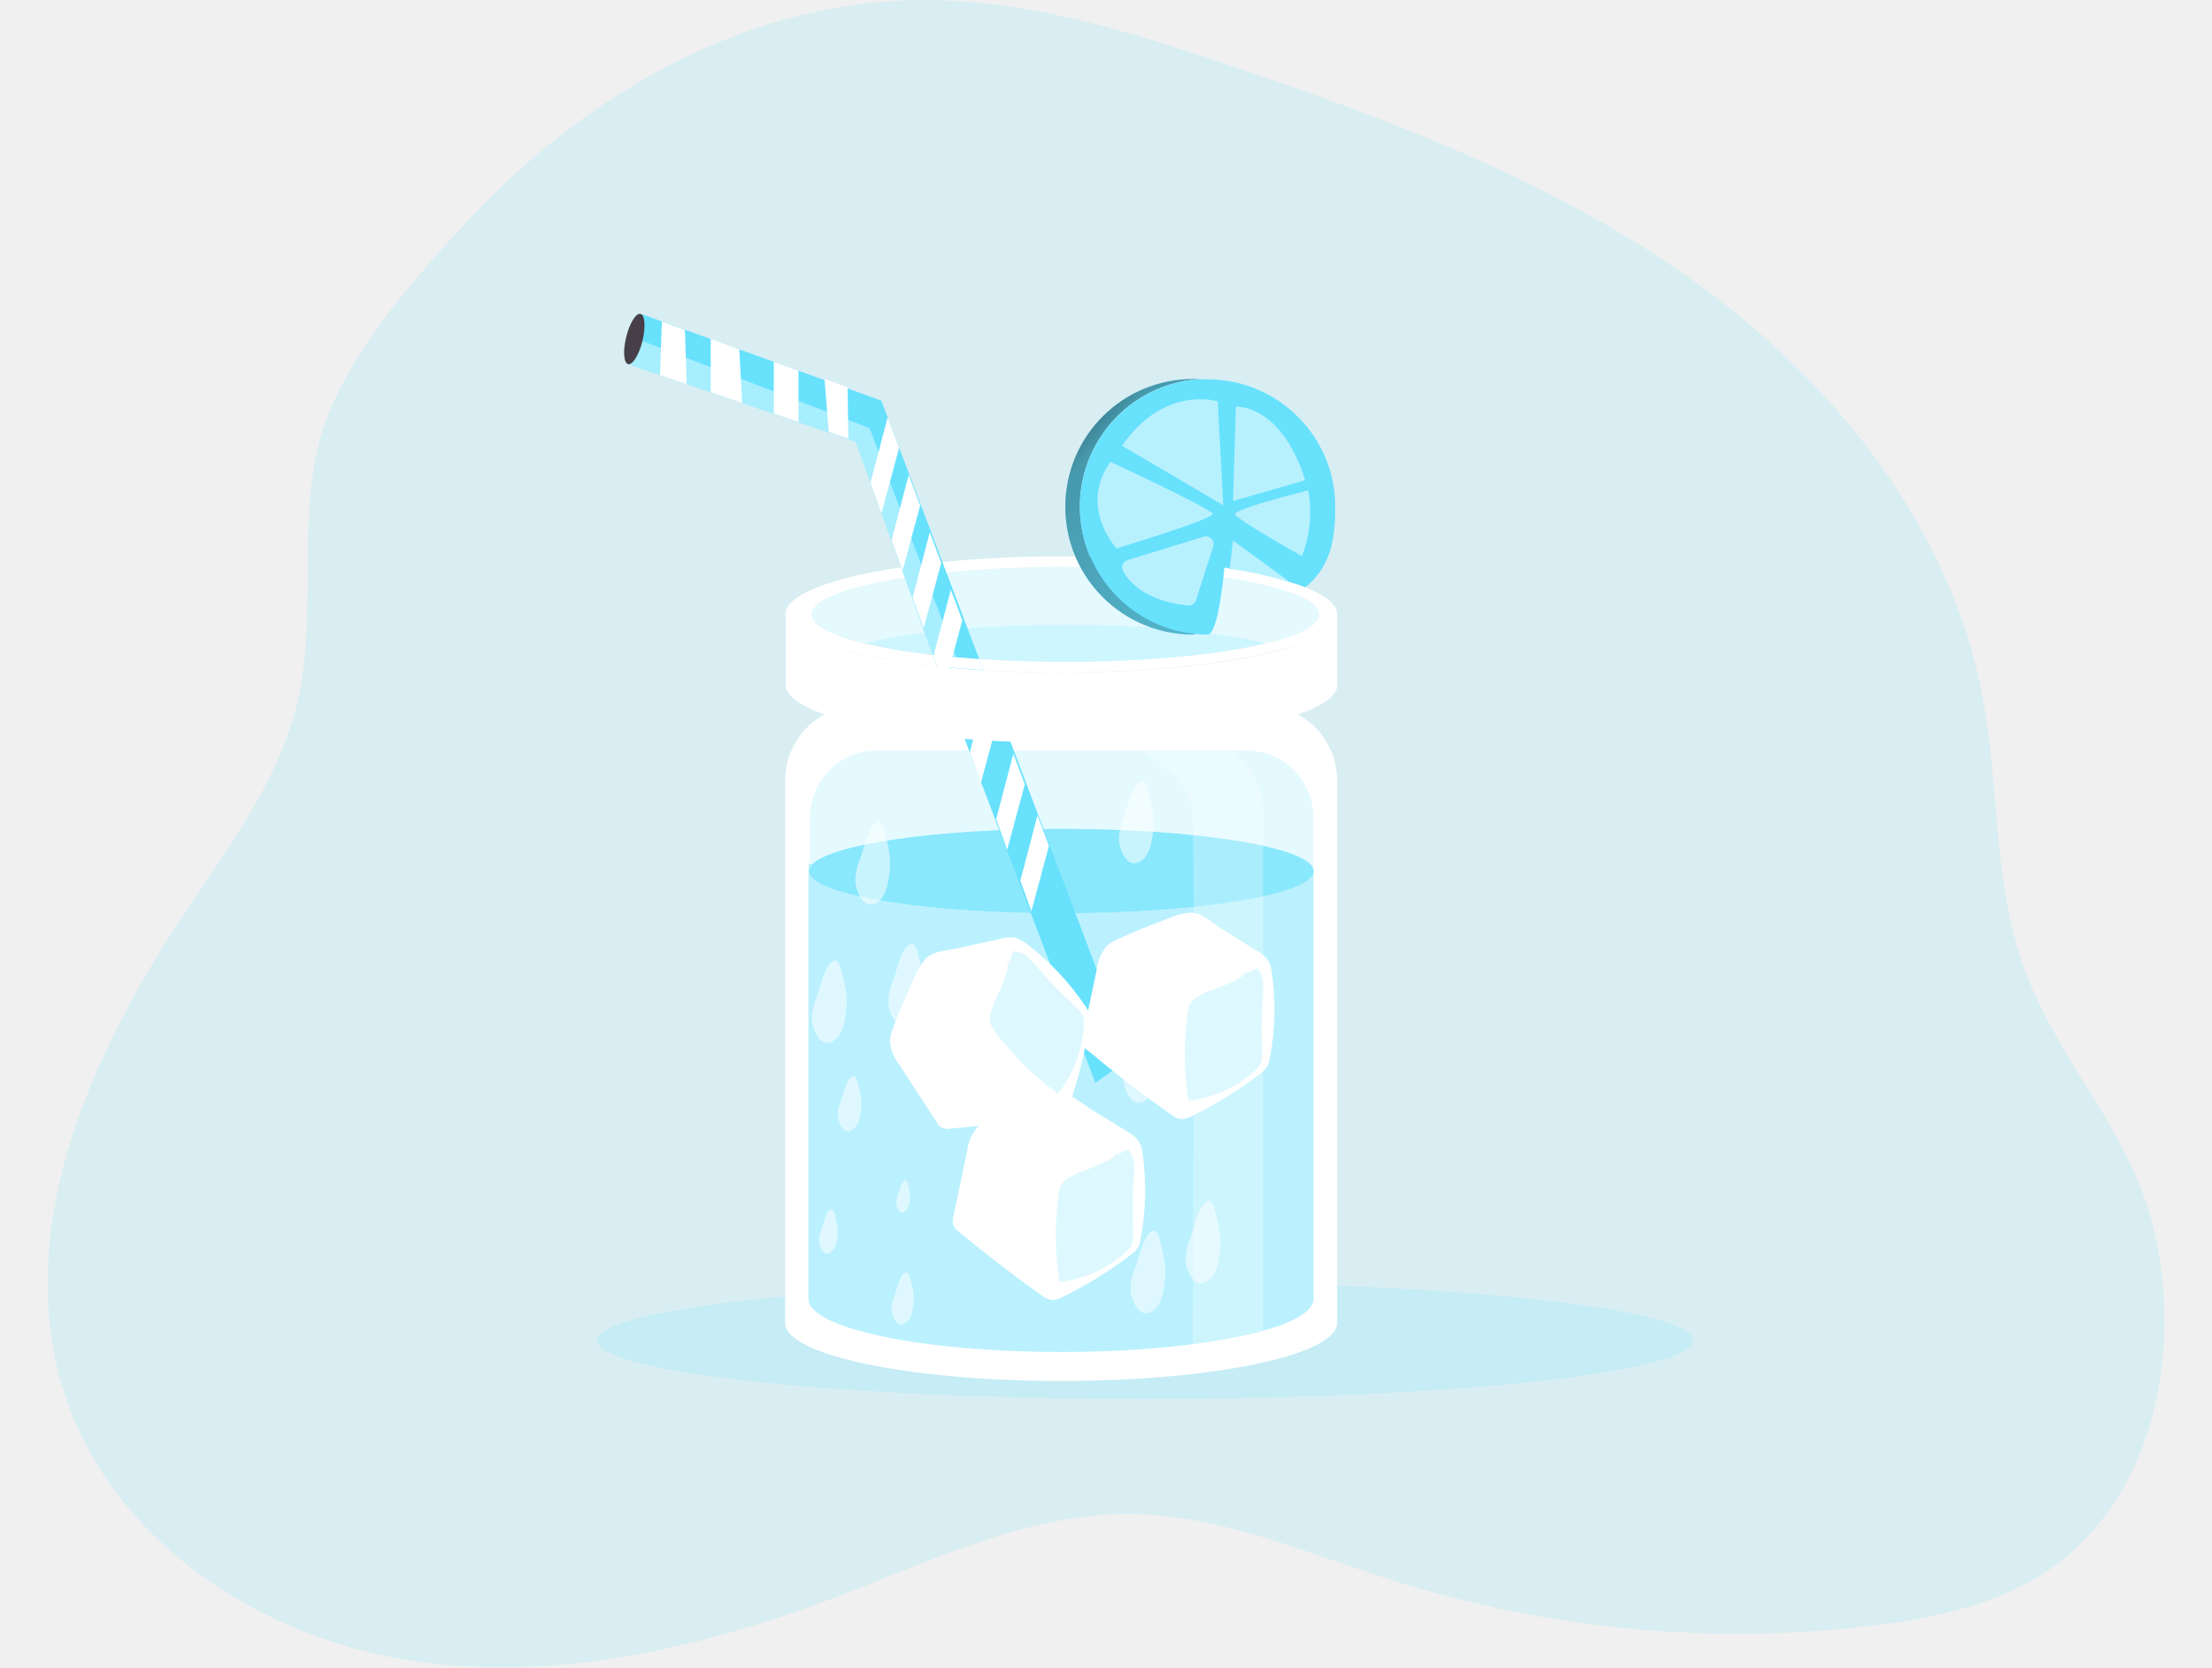
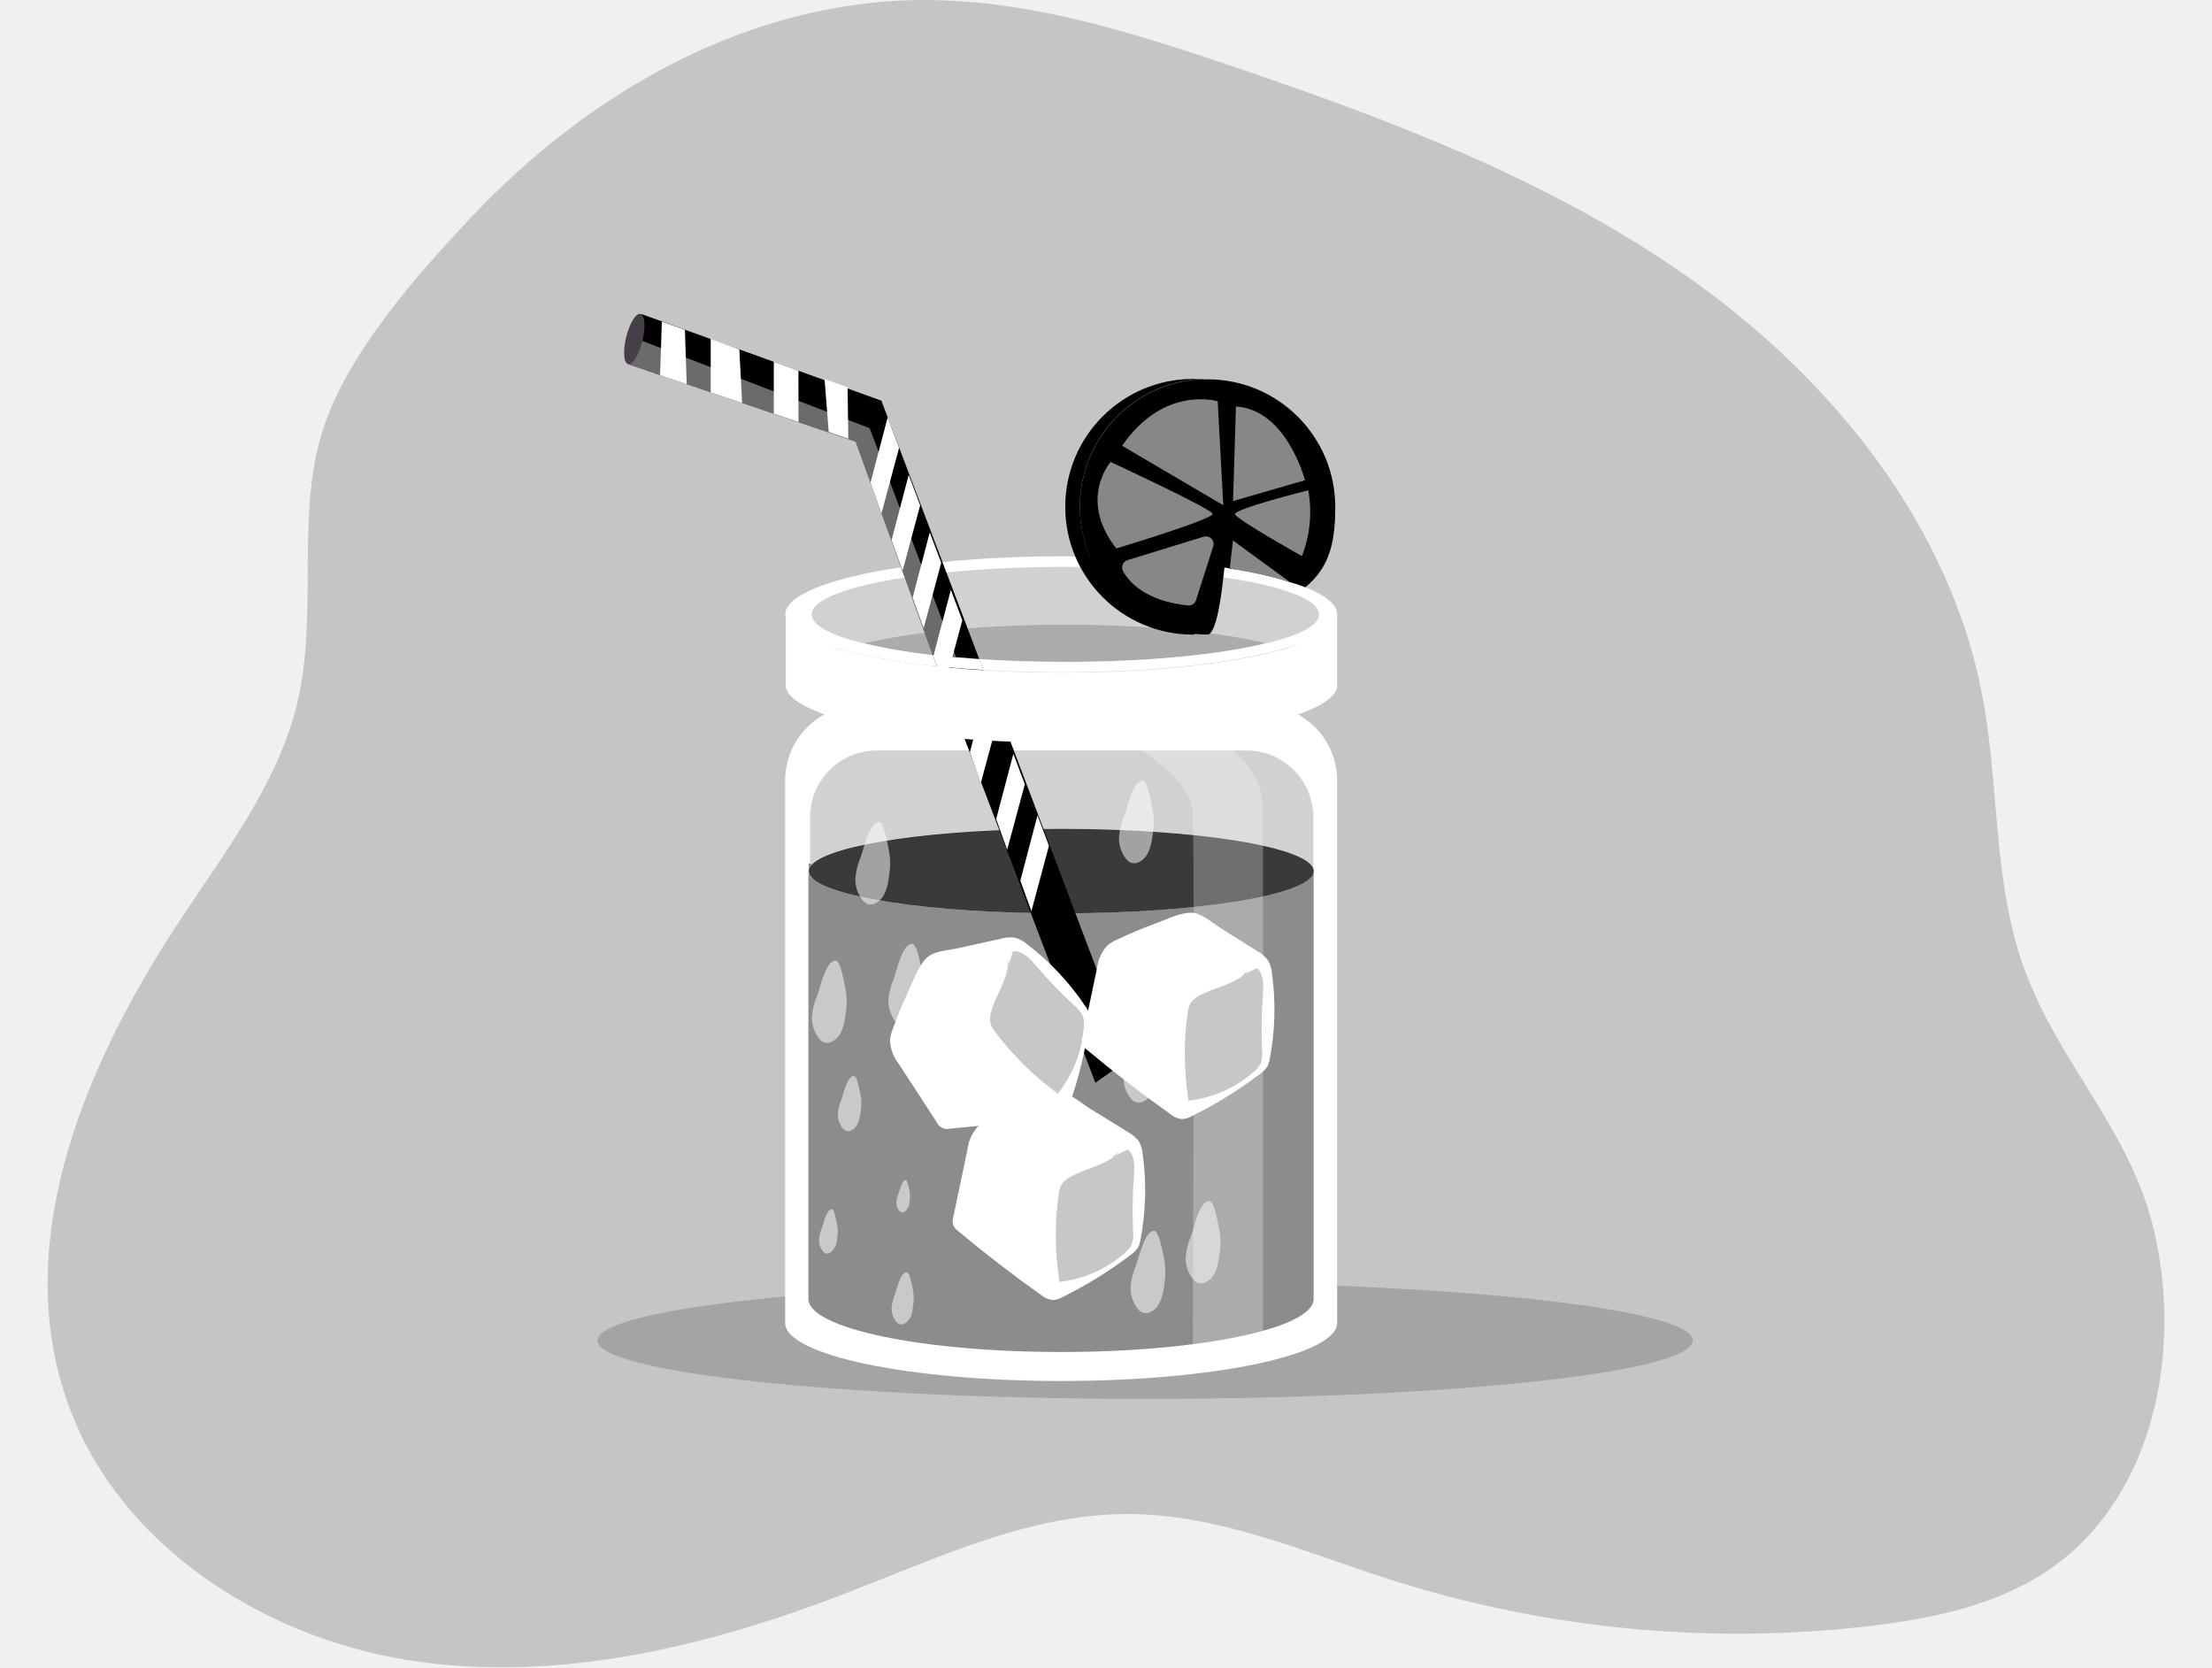
<svg xmlns="http://www.w3.org/2000/svg" id="Layer_1" data-name="Layer 1" viewBox="0 0 339.56 267.44" width="406" height="306" class="illustration styles_illustrationTablet__1DWOa">
  <defs>
    <linearGradient id="linear-gradient" x1="189.7" y1="98.44" x2="265.73" y2="164.33" gradientUnits="userSpaceOnUse">
      <stop offset="0.01" />
      <stop offset="0.13" stop-opacity="0.69" />
      <stop offset="0.25" stop-opacity="0.32" />
      <stop offset="1" stop-opacity="0" />
    </linearGradient>
  </defs>
-   <path d="M235.38,34.52" transform="translate(-39.96 -43.8)" fill="#68e1fd" opacity="0.18" style="isolation: isolate;" />
-   <path d="M377.94,241.52c-3.84-16.83-15.92-27.47-21.36-43.67-4.54-13.54-3.59-28.27-6.23-42.3-5.1-27.12-23.6-50.31-46-66.42s-48.63-26-74.77-34.84c-10.32-3.49-20.81-6.87-31.5-8.81a98.53,98.53,0,0,0-16.36-1.67c-28.54-.37-54.65,14.49-73.8,34.83C99.25,87.84,87.79,100.77,84,113.1c-4.39,14.21-.3,30.51-4.44,45.21-3.35,11.88-11,22-17.81,32.26C46.4,213.57,34,242.16,43,268.31c7.82,22.78,30.87,37.94,54.66,41.75s48.13-2.09,70.59-10.79c14.68-5.68,29.43-12.69,45.17-12.62,14.62.06,28.41,6.22,42.34,10.65a183.39,183.39,0,0,0,76.55,7.31c10.26-1.21,20.76-3.43,29.21-9.38C377.74,283.78,382.36,260.89,377.94,241.52ZM241.71,138c-.51-.2-1.06-.4-1.64-.6A68.8,68.8,0,0,0,229.59,135a1.45,1.45,0,0,0-.86-.17v0c0,.14-.06.72-.16,1.55-.32,3-1.16,9.2-2.53,9.2a20.47,20.47,0,0,1-18-10.81c-.3-.55-.57-1.11-.82-1.69a20.49,20.49,0,0,1,17.71-28.44c.38,0,.77,0,1.16,0a20.49,20.49,0,0,1,20.49,20.49C246.53,131.27,245.37,135,241.71,138Z" transform="translate(-39.96 -43.8)" fill="#68e1fd" opacity="0.18" style="isolation: isolate;" />
-   <ellipse cx="176.06" cy="215.01" rx="87.85" ry="9.37" fill="#68e1fd" opacity="0.17" />
+   <path d="M235.38,34.52" transform="translate(-39.96 -43.8)" fill="currentColor" opacity="0.18" style="isolation: isolate;" />
+   <path d="M377.94,241.52c-3.84-16.83-15.92-27.47-21.36-43.67-4.54-13.54-3.59-28.27-6.23-42.3-5.1-27.12-23.6-50.31-46-66.42s-48.63-26-74.77-34.84c-10.32-3.49-20.81-6.87-31.5-8.81a98.53,98.53,0,0,0-16.36-1.67c-28.54-.37-54.65,14.49-73.8,34.83C99.25,87.84,87.79,100.77,84,113.1c-4.39,14.21-.3,30.51-4.44,45.21-3.35,11.88-11,22-17.81,32.26C46.4,213.57,34,242.16,43,268.31c7.82,22.78,30.87,37.94,54.66,41.75s48.13-2.09,70.59-10.79c14.68-5.68,29.43-12.69,45.17-12.62,14.62.06,28.41,6.22,42.34,10.65a183.39,183.39,0,0,0,76.55,7.31c10.26-1.21,20.76-3.43,29.21-9.38C377.74,283.78,382.36,260.89,377.94,241.52ZM241.71,138c-.51-.2-1.06-.4-1.64-.6A68.8,68.8,0,0,0,229.59,135a1.45,1.45,0,0,0-.86-.17v0c0,.14-.06.72-.16,1.55-.32,3-1.16,9.2-2.53,9.2a20.47,20.47,0,0,1-18-10.81c-.3-.55-.57-1.11-.82-1.69a20.49,20.49,0,0,1,17.71-28.44c.38,0,.77,0,1.16,0a20.49,20.49,0,0,1,20.49,20.49C246.53,131.27,245.37,135,241.71,138Z" transform="translate(-39.96 -43.8)" fill="currentColor" opacity="0.18" style="isolation: isolate;" />
+   <ellipse cx="176.06" cy="215.01" rx="87.85" ry="9.37" fill="currentColor" opacity="0.17" />
  <path d="M182.63,150.66A98.7,98.7,0,0,1,167.29,148c-5.66-1.56-9-3.51-9-5.63,0-3.13,7.33-5.9,18.58-7.58l.61,1.69c-9.1,1.39-14.91,3.51-14.91,5.89,0,1.73,3.09,3.33,8.29,4.61l.16,0a92.74,92.74,0,0,0,10.93,1.84Z" transform="translate(-39.96 -43.8)" fill="#fff" />
  <path d="M243.91,142.35c0,1.73-3.08,3.33-8.28,4.61l-.16,0c-7.44,1.8-19.11,3-32.24,3s-24.8-1.16-32.23-3l-.16,0c-5.2-1.28-8.29-2.88-8.29-4.61,0-4.22,18.22-7.62,40.68-7.62S243.91,138.13,243.91,142.35Z" transform="translate(-39.96 -43.8)" fill="#fff" />
  <path d="M246.82,169v87c0,5.14-19.82,9.31-44.27,9.31s-44.28-4.17-44.28-9.31V169a12.09,12.09,0,0,1,12.09-12.08h64.37A12.08,12.08,0,0,1,246.82,169Z" transform="translate(-39.96 -43.8)" fill="#fff" />
-   <path d="M243.05,183.5v68.64c0,4.71-18.13,8.52-40.5,8.52S162,256.85,162,252.14V183.5c0,3.76,18.13,6.8,40.51,6.8S243.05,187.26,243.05,183.5Z" transform="translate(-39.96 -43.8)" fill="#68e1fd" opacity="0.45" />
-   <path d="M243,174.87v8.41c-.71-3.65-18.56-6.57-40.48-6.57-20.2,0-36.94,2.48-40,5.72a1.7,1.7,0,0,0-.25.31v-7.87A10.69,10.69,0,0,1,173,164.18h59.35A10.7,10.7,0,0,1,243,174.87Z" transform="translate(-39.96 -43.8)" fill="#68e1fd" opacity="0.18" style="isolation: isolate;" />
-   <path d="M162.55,182.43a1.55,1.55,0,0,0-.51,1.07v-1.23Z" transform="translate(-39.96 -43.8)" fill="#68e1fd" opacity="0.45" />
-   <path d="M243.05,183.27v.23a1.64,1.64,0,0,0,0-.22Z" transform="translate(-39.96 -43.8)" fill="#68e1fd" opacity="0.45" />
-   <path d="M243.05,183.5a1.8,1.8,0,0,1,0,.22c-.68,3.66-18.54,6.58-40.48,6.58-20.84,0-38-2.64-40.25-6a1.39,1.39,0,0,1-.26-.77,1.29,1.29,0,0,1,.26-.76,1.7,1.7,0,0,1,.25-.31c3.06-3.24,19.8-5.72,40-5.72,21.92,0,39.77,2.92,40.48,6.57A1.64,1.64,0,0,1,243.05,183.5Z" transform="translate(-39.96 -43.8)" fill="#68e1fd" opacity="0.77" />
-   <path d="M243.91,142.35c0,1.73-3.08,3.33-8.28,4.61l-.16,0c-7.44,1.8-19.11,3-32.24,3s-24.8-1.16-32.23-3l-.16,0c-5.2-1.28-8.29-2.88-8.29-4.61,0-4.22,18.22-7.62,40.68-7.62S243.91,138.13,243.91,142.35Z" transform="translate(-39.96 -43.8)" fill="#68e1fd" opacity="0.18" style="isolation: isolate;" />
-   <path d="M235.47,147c-7.44,1.8-19.11,3-32.24,3s-24.8-1.16-32.23-3c7.43-1.81,19.11-3,32.23-3S228,145.19,235.47,147Z" transform="translate(-39.96 -43.8)" fill="#68e1fd" opacity="0.18" style="isolation: isolate;" />
+   <path d="M243.05,183.5v68.64c0,4.71-18.13,8.52-40.5,8.52S162,256.85,162,252.14V183.5c0,3.76,18.13,6.8,40.51,6.8S243.05,187.26,243.05,183.5Z" transform="translate(-39.96 -43.8)" fill="currentColor" opacity="0.45" />
+   <path d="M243,174.87v8.41c-.71-3.65-18.56-6.57-40.48-6.57-20.2,0-36.94,2.48-40,5.72a1.7,1.7,0,0,0-.25.31v-7.87A10.69,10.69,0,0,1,173,164.18h59.35A10.7,10.7,0,0,1,243,174.87Z" transform="translate(-39.96 -43.8)" fill="currentColor" opacity="0.18" style="isolation: isolate;" />
+   <path d="M162.55,182.43a1.55,1.55,0,0,0-.51,1.07v-1.23Z" transform="translate(-39.96 -43.8)" fill="currentColor" opacity="0.45" />
+   <path d="M243.05,183.27v.23a1.64,1.64,0,0,0,0-.22Z" transform="translate(-39.96 -43.8)" fill="currentColor" opacity="0.45" />
+   <path d="M243.05,183.5a1.8,1.8,0,0,1,0,.22c-.68,3.66-18.54,6.58-40.48,6.58-20.84,0-38-2.64-40.25-6a1.39,1.39,0,0,1-.26-.77,1.29,1.29,0,0,1,.26-.76,1.7,1.7,0,0,1,.25-.31c3.06-3.24,19.8-5.72,40-5.72,21.92,0,39.77,2.92,40.48,6.57A1.64,1.64,0,0,1,243.05,183.5Z" transform="translate(-39.96 -43.8)" fill="currentColor" opacity="0.77" />
+   <path d="M243.91,142.35c0,1.73-3.08,3.33-8.28,4.61l-.16,0c-7.44,1.8-19.11,3-32.24,3s-24.8-1.16-32.23-3l-.16,0c-5.2-1.28-8.29-2.88-8.29-4.61,0-4.22,18.22-7.62,40.68-7.62S243.91,138.13,243.91,142.35Z" transform="translate(-39.96 -43.8)" fill="currentColor" opacity="0.18" style="isolation: isolate;" />
+   <path d="M235.47,147c-7.44,1.8-19.11,3-32.24,3s-24.8-1.16-32.23-3c7.43-1.81,19.11-3,32.23-3S228,145.19,235.47,147Z" transform="translate(-39.96 -43.8)" fill="currentColor" opacity="0.18" style="isolation: isolate;" />
  <path d="M212.81,162.67S223.26,168,223.64,174s0,89.84,0,89.84l11.29-1.49V173.73s.89-6.75-8.58-12.27Z" transform="translate(-39.96 -43.8)" fill="#fff" opacity="0.27" />
-   <polygon points="173.46 169.17 171.1 171.54 168.07 173.68 142.67 106.86 141.97 105.04 141.94 104.95 137.5 92.66 136.89 90.97 129.62 70.84 102.52 61.62 99.13 60.47 93.2 58.45 93.52 57.2 95.27 50.38 95.49 50.46 99.19 51.79 133.75 64.27 143.55 90.15 144.18 91.82 149.44 105.71 150.11 107.48 173.46 169.17" fill="#68e1fd" />
+   <polygon points="173.46 169.17 171.1 171.54 168.07 173.68 142.67 106.86 141.97 105.04 141.94 104.95 137.5 92.66 136.89 90.97 129.62 70.84 102.52 61.62 99.13 60.47 93.2 58.45 93.52 57.2 95.27 50.38 95.49 50.46 99.19 51.79 133.75 64.27 143.55 90.15 144.18 91.82 149.44 105.71 150.11 107.48 173.46 169.17" fill="currentColor" />
  <polygon points="150.7 110.18 147.94 120.66 149.71 125.55 152.54 115.07 150.7 110.18" fill="#fff" />
  <polygon points="154.92 120.91 152.16 131.39 153.93 136.29 156.76 125.8 154.92 120.91" fill="#fff" />
  <polygon points="158.79 130.78 156.04 141.26 157.81 146.16 160.63 135.67 158.79 130.78" fill="#fff" />
  <polygon points="145.72 105.38 141.94 104.95 129.62 70.84 93.2 58.45 93.52 57.2 95.41 54.69 131.87 68.68 145.72 105.38" fill="#fff" opacity="0.42" />
  <polygon points="141.51 85.39 138.76 95.86 140.53 100.76 143.35 90.28 141.51 85.39" fill="#fff" />
  <polygon points="144.89 94.61 142.13 105.09 143.9 109.98 146.73 99.5 144.89 94.61" fill="#fff" />
  <ellipse cx="134.08" cy="98.17" rx="4.15" ry="1.34" transform="translate(-33.28 161.08) rotate(-76.16)" fill="#473f47" />
  <polygon points="102.23 52.91 102.52 61.62 98.25 60.17 98.53 51.58 102.23 52.91" fill="#fff" />
  <polygon points="110.96 56.04 111.41 64.64 106.37 62.93 106.37 54.34 110.96 56.04" fill="#fff" />
  <polygon points="116.49 58.03 116.49 66.35 120.45 67.69 120.44 59.46 116.49 58.03" fill="#fff" />
  <polyline points="128.33 62.13 128.44 70.37 125.3 69.3 124.63 60.8" fill="#fff" />
  <polygon points="134.76 66.94 132 77.42 133.77 82.32 136.59 71.83 134.76 66.94" fill="#fff" />
  <polygon points="138.13 76.17 135.38 86.64 137.15 91.54 139.97 81.06 138.13 76.17" fill="#fff" />
  <path d="M246.82,142.35v11.26s0,.07,0,.19,0,.13,0,.22-.05.2-.09.33c-.74,2-4.52,3.83-10.37,5.28-8.11,2-20.23,3.29-33.76,3.29s-25.66-1.28-33.78-3.29c-5.82-1.44-9.59-3.26-10.35-5.26a1.89,1.89,0,0,1-.1-.35c0-.08,0-.16,0-.22s0-.19,0-.19V142.35c1.4,3,6.3,4.86,8.88,5.67l.14,0c8.08,2.23,20.87,3.67,35.26,3.67s27.17-1.44,35.26-3.67l.13,0C240.53,147.2,245.42,145.32,246.82,142.35Z" transform="translate(-39.96 -43.8)" fill="#fff" />
  <path d="M189.4,149.51c-2.63-.18-5.13-.4-7.47-.67l.7,1.82q3.56.38,7.44.62Z" transform="translate(-39.96 -43.8)" fill="#fff" />
  <path d="M246.82,142.35c0,2.12-3.35,4.07-9,5.63-8.09,2.23-20.87,3.67-35.26,3.67-4.34,0-8.52-.13-12.48-.37l-.67-1.77c4.32.29,9,.45,13.83.45,13.13,0,24.8-1.16,32.24-3l.16,0c5.2-1.28,8.28-2.88,8.28-4.61,0-1.15-1.34-2.23-3.75-3.21a42.46,42.46,0,0,0-7.29-2c-1.34-.27-2.77-.52-4.3-.74A166.49,166.49,0,0,0,208,134.78c-1.56,0-3.15-.05-4.76-.05-6.9,0-13.4.32-19.09.89l-.63-1.67a189.37,189.37,0,0,1,19-.91c1.56,0,3.1,0,4.62.05a167.76,167.76,0,0,1,21.56,1.75l.86.14a60.58,60.58,0,0,1,12.12,3C245,139.3,246.82,140.77,246.82,142.35Z" transform="translate(-39.96 -43.8)" fill="#fff" />
  <path d="M192.85,194.38a5.36,5.36,0,0,1,2.28-.17,5,5,0,0,1,1.9,1,41.9,41.9,0,0,1,9.41,10,3.87,3.87,0,0,1,.58,1.1,4.2,4.2,0,0,1,0,1.73,65.65,65.65,0,0,1-3,12.51,3.46,3.46,0,0,1-.81,1.48,3.55,3.55,0,0,1-1.88.71q-8.25,1.38-16.58,2.09a1.85,1.85,0,0,1-2.19-1.07l-6-9.22a6.72,6.72,0,0,1-1.48-3.87,6.32,6.32,0,0,1,.43-1.75c.71-2,1.52-3.94,2.41-5.85.79-1.67,1.64-4.27,3-5.58,1.17-1.16,3.29-1.2,4.85-1.55Z" transform="translate(-39.96 -43.8)" fill="#fff" />
-   <path d="M194.07,197.45c.18,3-1.81,5.55-2.68,8.38a3.84,3.84,0,0,0-.15,2.22,4.32,4.32,0,0,0,.77,1.33,47.74,47.74,0,0,0,10,9.84,19.34,19.34,0,0,0,4.18-10.78,4.1,4.1,0,0,0-.14-1.6,4.72,4.72,0,0,0-1.38-1.74,74.27,74.27,0,0,1-6.1-6.32c-.93-1.1-2-2.32-3.46-2.4a.31.31,0,0,0-.25.05.35.35,0,0,0-.12.21l-.85,2.5" transform="translate(-39.96 -43.8)" fill="#68e1fd" opacity="0.22" />
+   <path d="M194.07,197.45c.18,3-1.81,5.55-2.68,8.38a3.84,3.84,0,0,0-.15,2.22,4.32,4.32,0,0,0,.77,1.33,47.74,47.74,0,0,0,10,9.84,19.34,19.34,0,0,0,4.18-10.78,4.1,4.1,0,0,0-.14-1.6,4.72,4.72,0,0,0-1.38-1.74,74.27,74.27,0,0,1-6.1-6.32c-.93-1.1-2-2.32-3.46-2.4a.31.31,0,0,0-.25.05.35.35,0,0,0-.12.21l-.85,2.5" transform="translate(-39.96 -43.8)" fill="currentColor" opacity="0.22" />
  <path d="M234,196.36a5.33,5.33,0,0,1,1.74,1.49,4.94,4.94,0,0,1,.62,2.07,41.79,41.79,0,0,1-.35,13.71,4.43,4.43,0,0,1-.36,1.19,4.33,4.33,0,0,1-1.21,1.24,67.31,67.31,0,0,1-10.94,6.77,3.5,3.5,0,0,1-1.62.48,3.58,3.58,0,0,1-1.83-.82q-6.82-4.83-13.24-10.2a1.85,1.85,0,0,1-.8-2.3l2.26-10.75a6.79,6.79,0,0,1,1.68-3.78,6.12,6.12,0,0,1,1.55-.94q2.85-1.36,5.82-2.45c1.75-.64,4.18-1.88,6.05-1.87,1.64,0,3.18,1.46,4.53,2.32Z" transform="translate(-39.96 -43.8)" fill="#fff" />
-   <path d="M232.7,199.4c-2,2.22-5.2,2.66-7.81,4a3.9,3.9,0,0,0-1.68,1.48,4.44,4.44,0,0,0-.39,1.48,47.74,47.74,0,0,0,.16,14,19.27,19.27,0,0,0,10.55-4.71,3.88,3.88,0,0,0,1-1.22,4.74,4.74,0,0,0,.25-2.22,73.48,73.48,0,0,1,.13-8.78c.11-1.44.2-3.07-.76-4.14a.42.42,0,0,0-.22-.15.39.39,0,0,0-.23.07l-2.37,1.18" transform="translate(-39.96 -43.8)" fill="#68e1fd" opacity="0.22" />
+   <path d="M232.7,199.4c-2,2.22-5.2,2.66-7.81,4a3.9,3.9,0,0,0-1.68,1.48,4.44,4.44,0,0,0-.39,1.48,47.74,47.74,0,0,0,.16,14,19.27,19.27,0,0,0,10.55-4.71,3.88,3.88,0,0,0,1-1.22,4.74,4.74,0,0,0,.25-2.22,73.48,73.48,0,0,1,.13-8.78c.11-1.44.2-3.07-.76-4.14a.42.42,0,0,0-.22-.15.39.39,0,0,0-.23.07l-2.37,1.18" transform="translate(-39.96 -43.8)" fill="currentColor" opacity="0.22" />
  <path d="M213.27,225.38a5.33,5.33,0,0,1,1.74,1.49,5.09,5.09,0,0,1,.62,2.07,42.07,42.07,0,0,1-.36,13.71,3.81,3.81,0,0,1-.36,1.19,4.33,4.33,0,0,1-1.21,1.24,66.8,66.8,0,0,1-10.93,6.77,3.54,3.54,0,0,1-1.63.48,3.59,3.59,0,0,1-1.82-.82q-6.82-4.83-13.24-10.2a2.5,2.5,0,0,1-.84-1,2.42,2.42,0,0,1,0-1.28l2.26-10.75a6.72,6.72,0,0,1,1.68-3.78,6.24,6.24,0,0,1,1.54-.94c1.9-.91,3.85-1.73,5.83-2.45,1.74-.64,4.18-1.88,6-1.87,1.64,0,3.17,1.46,4.53,2.32Z" transform="translate(-39.96 -43.8)" fill="#fff" />
-   <path d="M212,228.42c-1.95,2.22-5.2,2.66-7.8,4.05a3.84,3.84,0,0,0-1.68,1.48,4.38,4.38,0,0,0-.39,1.48,47.74,47.74,0,0,0,.15,14,19.37,19.37,0,0,0,10.56-4.71,3.94,3.94,0,0,0,1-1.23,4.69,4.69,0,0,0,.25-2.21,71.44,71.44,0,0,1,.13-8.78c.11-1.44.2-3.07-.77-4.14a.42.42,0,0,0-.22-.15.39.39,0,0,0-.23.07l-2.36,1.18" transform="translate(-39.96 -43.8)" fill="#68e1fd" opacity="0.22" />
-   <path d="M207.17,133.09A176.64,176.64,0,0,1,226,134.45c-.1,2-.7,11.14-2.29,11.14a20.49,20.49,0,0,1,0-41c.39,0,.78,0,1.16,0a20.49,20.49,0,0,0-17.71,28.44Z" transform="translate(-39.96 -43.8)" fill="#68e1fd" />
+   <path d="M212,228.42c-1.95,2.22-5.2,2.66-7.8,4.05a3.84,3.84,0,0,0-1.68,1.48,4.38,4.38,0,0,0-.39,1.48,47.74,47.74,0,0,0,.15,14,19.37,19.37,0,0,0,10.56-4.71,3.94,3.94,0,0,0,1-1.23,4.69,4.69,0,0,0,.25-2.21,71.44,71.44,0,0,1,.13-8.78c.11-1.44.2-3.07-.77-4.14a.42.42,0,0,0-.22-.15.39.39,0,0,0-.23.07l-2.36,1.18" transform="translate(-39.96 -43.8)" fill="currentColor" opacity="0.22" />
+   <path d="M207.17,133.09A176.64,176.64,0,0,1,226,134.45c-.1,2-.7,11.14-2.29,11.14a20.49,20.49,0,0,1,0-41c.39,0,.78,0,1.16,0a20.49,20.49,0,0,0-17.71,28.44Z" transform="translate(-39.96 -43.8)" fill="currentColor" />
  <path d="M207.17,133.09A176.64,176.64,0,0,1,226,134.45c-.1,2-.7,11.14-2.29,11.14a20.49,20.49,0,0,1,0-41c.39,0,.78,0,1.16,0a20.49,20.49,0,0,0-17.71,28.44Z" transform="translate(-39.96 -43.8)" fill="url(#linear-gradient)" />
-   <path d="M227.66,134.68l-1.65-.23c0-.25,0-.39,0-.39C226.38,134,227,134.23,227.66,134.68Z" transform="translate(-39.96 -43.8)" fill="#68e1fd" />
-   <path d="M244.21,125.1c0,5.77-1,9.4-4.14,12.3A68.8,68.8,0,0,0,229.59,135a1.45,1.45,0,0,0-.86-.17v0a167.76,167.76,0,0,0-21.56-1.75,20.49,20.49,0,0,1,17.71-28.44A20.49,20.49,0,0,1,244.21,125.1Z" transform="translate(-39.96 -43.8)" fill="#68e1fd" />
-   <path d="M246.53,125.1c0,6.17-1.16,9.9-4.82,12.9-.51-.2-1.06-.4-1.64-.6A68.8,68.8,0,0,0,229.59,135a1.45,1.45,0,0,0-.86-.17v0c0,.14-.06.72-.16,1.55-.32,3-1.16,9.2-2.53,9.2a20.47,20.47,0,0,1-18-10.81c-.3-.55-.57-1.11-.82-1.69a20.49,20.49,0,0,1,17.71-28.44c.38,0,.77,0,1.16,0A20.49,20.49,0,0,1,246.53,125.1Z" transform="translate(-39.96 -43.8)" fill="#68e1fd" />
+   <path d="M227.66,134.68l-1.65-.23c0-.25,0-.39,0-.39C226.38,134,227,134.23,227.66,134.68Z" transform="translate(-39.96 -43.8)" fill="currentColor" />
+   <path d="M244.21,125.1c0,5.77-1,9.4-4.14,12.3A68.8,68.8,0,0,0,229.59,135a1.45,1.45,0,0,0-.86-.17v0a167.76,167.76,0,0,0-21.56-1.75,20.49,20.49,0,0,1,17.71-28.44A20.49,20.49,0,0,1,244.21,125.1Z" transform="translate(-39.96 -43.8)" fill="currentColor" />
+   <path d="M246.53,125.1c0,6.17-1.16,9.9-4.82,12.9-.51-.2-1.06-.4-1.64-.6A68.8,68.8,0,0,0,229.59,135a1.45,1.45,0,0,0-.86-.17v0c0,.14-.06.72-.16,1.55-.32,3-1.16,9.2-2.53,9.2a20.47,20.47,0,0,1-18-10.81c-.3-.55-.57-1.11-.82-1.69a20.49,20.49,0,0,1,17.71-28.44c.38,0,.77,0,1.16,0A20.49,20.49,0,0,1,246.53,125.1Z" transform="translate(-39.96 -43.8)" fill="currentColor" />
  <path d="M224.18,140.07l2.76-8.62a1.23,1.23,0,0,0-1.54-1.56l-12.2,3.75a1.24,1.24,0,0,0-.71,1.8c1,1.79,3.66,4.75,10.36,5.48A1.24,1.24,0,0,0,224.18,140.07Z" transform="translate(-39.96 -43.8)" fill="#fff" opacity="0.53" />
  <path d="M211.39,131.77s15.69-4.72,15.45-5.56-16.36-8.31-16.36-8.31S205.21,123.89,211.39,131.77Z" transform="translate(-39.96 -43.8)" fill="#fff" opacity="0.53" />
  <path d="M241.17,133s-10.48-5.87-10.73-6.71,11.75-3.85,11.75-3.85A19.58,19.58,0,0,1,241.17,133Z" transform="translate(-39.96 -43.8)" fill="#fff" opacity="0.53" />
  <path d="M212.32,115.3l16.23,9.54-.89-16.67S219.09,105.5,212.32,115.3Z" transform="translate(-39.96 -43.8)" fill="#fff" opacity="0.53" />
  <path d="M230.58,109l-.46,15.17,11.54-3.34S238.75,109.51,230.58,109Z" transform="translate(-39.96 -43.8)" fill="#fff" opacity="0.53" />
  <polygon points="190.15 86.7 189.63 91.18 199.21 93.31 190.15 86.7" fill="#fff" opacity="0.53" />
  <path d="M170.42,181.21a10.75,10.75,0,0,0-.89,3.5,5.46,5.46,0,0,0,1.06,3.35,2.13,2.13,0,0,0,.85.73,1.77,1.77,0,0,0,1.45-.17c1.49-.83,1.86-2.78,2.07-4.48a11.27,11.27,0,0,0,0-3.71c-.23-1-.8-4.82-1.66-4.77C171.72,175.75,170.83,180.11,170.42,181.21Z" transform="translate(-39.96 -43.8)" fill="#fff" opacity="0.53" />
  <path d="M163.44,203.41a10.73,10.73,0,0,0-.88,3.5,5.46,5.46,0,0,0,1.06,3.35,2,2,0,0,0,.85.73,1.72,1.72,0,0,0,1.44-.18c1.5-.82,1.87-2.77,2.08-4.47a11,11,0,0,0,0-3.71c-.22-1-.8-4.82-1.66-4.77C164.75,198,163.85,202.31,163.44,203.41Z" transform="translate(-39.96 -43.8)" fill="#fff" opacity="0.53" />
  <path d="M175.72,200.74a10.75,10.75,0,0,0-.89,3.5,5.53,5.53,0,0,0,1.07,3.35,2,2,0,0,0,.84.72,1.73,1.73,0,0,0,1.45-.17c1.5-.83,1.87-2.78,2.08-4.47a11,11,0,0,0,0-3.71c-.22-1.05-.8-4.82-1.66-4.77C177,195.28,176.13,199.63,175.72,200.74Z" transform="translate(-39.96 -43.8)" fill="#fff" opacity="0.53" />
  <path d="M164.17,240.75a5.65,5.65,0,0,0-.47,1.88,2.93,2.93,0,0,0,.57,1.81,1.09,1.09,0,0,0,.46.39.94.94,0,0,0,.78-.09,3,3,0,0,0,1.11-2.41,5.61,5.61,0,0,0,0-2c-.12-.57-.43-2.6-.89-2.58C164.88,237.8,164.4,240.15,164.17,240.75Z" transform="translate(-39.96 -43.8)" fill="#fff" opacity="0.53" />
  <path d="M167.32,220.1a7.21,7.21,0,0,0-.6,2.35,3.64,3.64,0,0,0,.72,2.25,1.39,1.39,0,0,0,.56.49,1.21,1.21,0,0,0,1-.12c1-.55,1.25-1.86,1.39-3a7.44,7.44,0,0,0,0-2.49c-.15-.7-.54-3.24-1.11-3.2C168.19,216.44,167.6,219.36,167.32,220.1Z" transform="translate(-39.96 -43.8)" fill="#fff" opacity="0.53" />
  <path d="M176.45,235.27a4.31,4.31,0,0,0-.34,1.37,2.17,2.17,0,0,0,.41,1.31.87.87,0,0,0,.34.29.69.69,0,0,0,.56-.07,2.17,2.17,0,0,0,.82-1.75,4.21,4.21,0,0,0,0-1.46c-.09-.41-.31-1.89-.65-1.87C177,233.13,176.62,234.83,176.45,235.27Z" transform="translate(-39.96 -43.8)" fill="#fff" opacity="0.53" />
  <path d="M213.42,213a11,11,0,0,0-.88,3.5,5.46,5.46,0,0,0,1.06,3.35,2.13,2.13,0,0,0,.85.73,1.77,1.77,0,0,0,1.45-.18c1.49-.83,1.86-2.77,2.07-4.47a11.28,11.28,0,0,0,0-3.71c-.23-1.05-.81-4.82-1.67-4.77C214.73,207.51,213.84,211.87,213.42,213Z" transform="translate(-39.96 -43.8)" fill="#fff" opacity="0.53" />
  <path d="M214.56,246.77a11,11,0,0,0-.88,3.5,5.46,5.46,0,0,0,1.06,3.35,2.13,2.13,0,0,0,.85.73,1.77,1.77,0,0,0,1.45-.17c1.49-.83,1.86-2.78,2.07-4.48a11.27,11.27,0,0,0,0-3.71c-.23-1-.81-4.82-1.67-4.77C215.87,241.31,215,245.67,214.56,246.77Z" transform="translate(-39.96 -43.8)" fill="#fff" opacity="0.53" />
  <path d="M223.41,242a10.69,10.69,0,0,0-.89,3.49,5.44,5.44,0,0,0,1.06,3.35,2.06,2.06,0,0,0,.85.73,1.73,1.73,0,0,0,1.45-.17c1.49-.83,1.86-2.78,2.07-4.48a11.27,11.27,0,0,0,0-3.71c-.23-1-.8-4.82-1.66-4.77C224.71,236.51,223.82,240.86,223.41,242Z" transform="translate(-39.96 -43.8)" fill="#fff" opacity="0.53" />
  <path d="M212.7,174.6a11,11,0,0,0-.88,3.5,5.46,5.46,0,0,0,1.06,3.35,2.13,2.13,0,0,0,.85.73,1.74,1.74,0,0,0,1.44-.17c1.5-.83,1.87-2.78,2.08-4.48a11.27,11.27,0,0,0,0-3.71c-.23-1-.81-4.82-1.67-4.77C214,169.14,213.12,173.5,212.7,174.6Z" transform="translate(-39.96 -43.8)" fill="#fff" opacity="0.53" />
  <path d="M175.91,251.36a7,7,0,0,0-.57,2.23,3.47,3.47,0,0,0,.68,2.13,1.21,1.21,0,0,0,.54.46,1.07,1.07,0,0,0,.92-.11c1-.52,1.19-1.76,1.32-2.84a7.19,7.19,0,0,0,0-2.36c-.14-.67-.51-3.07-1.06-3C176.74,247.89,176.17,250.66,175.91,251.36Z" transform="translate(-39.96 -43.8)" fill="#fff" opacity="0.53" />
</svg>
